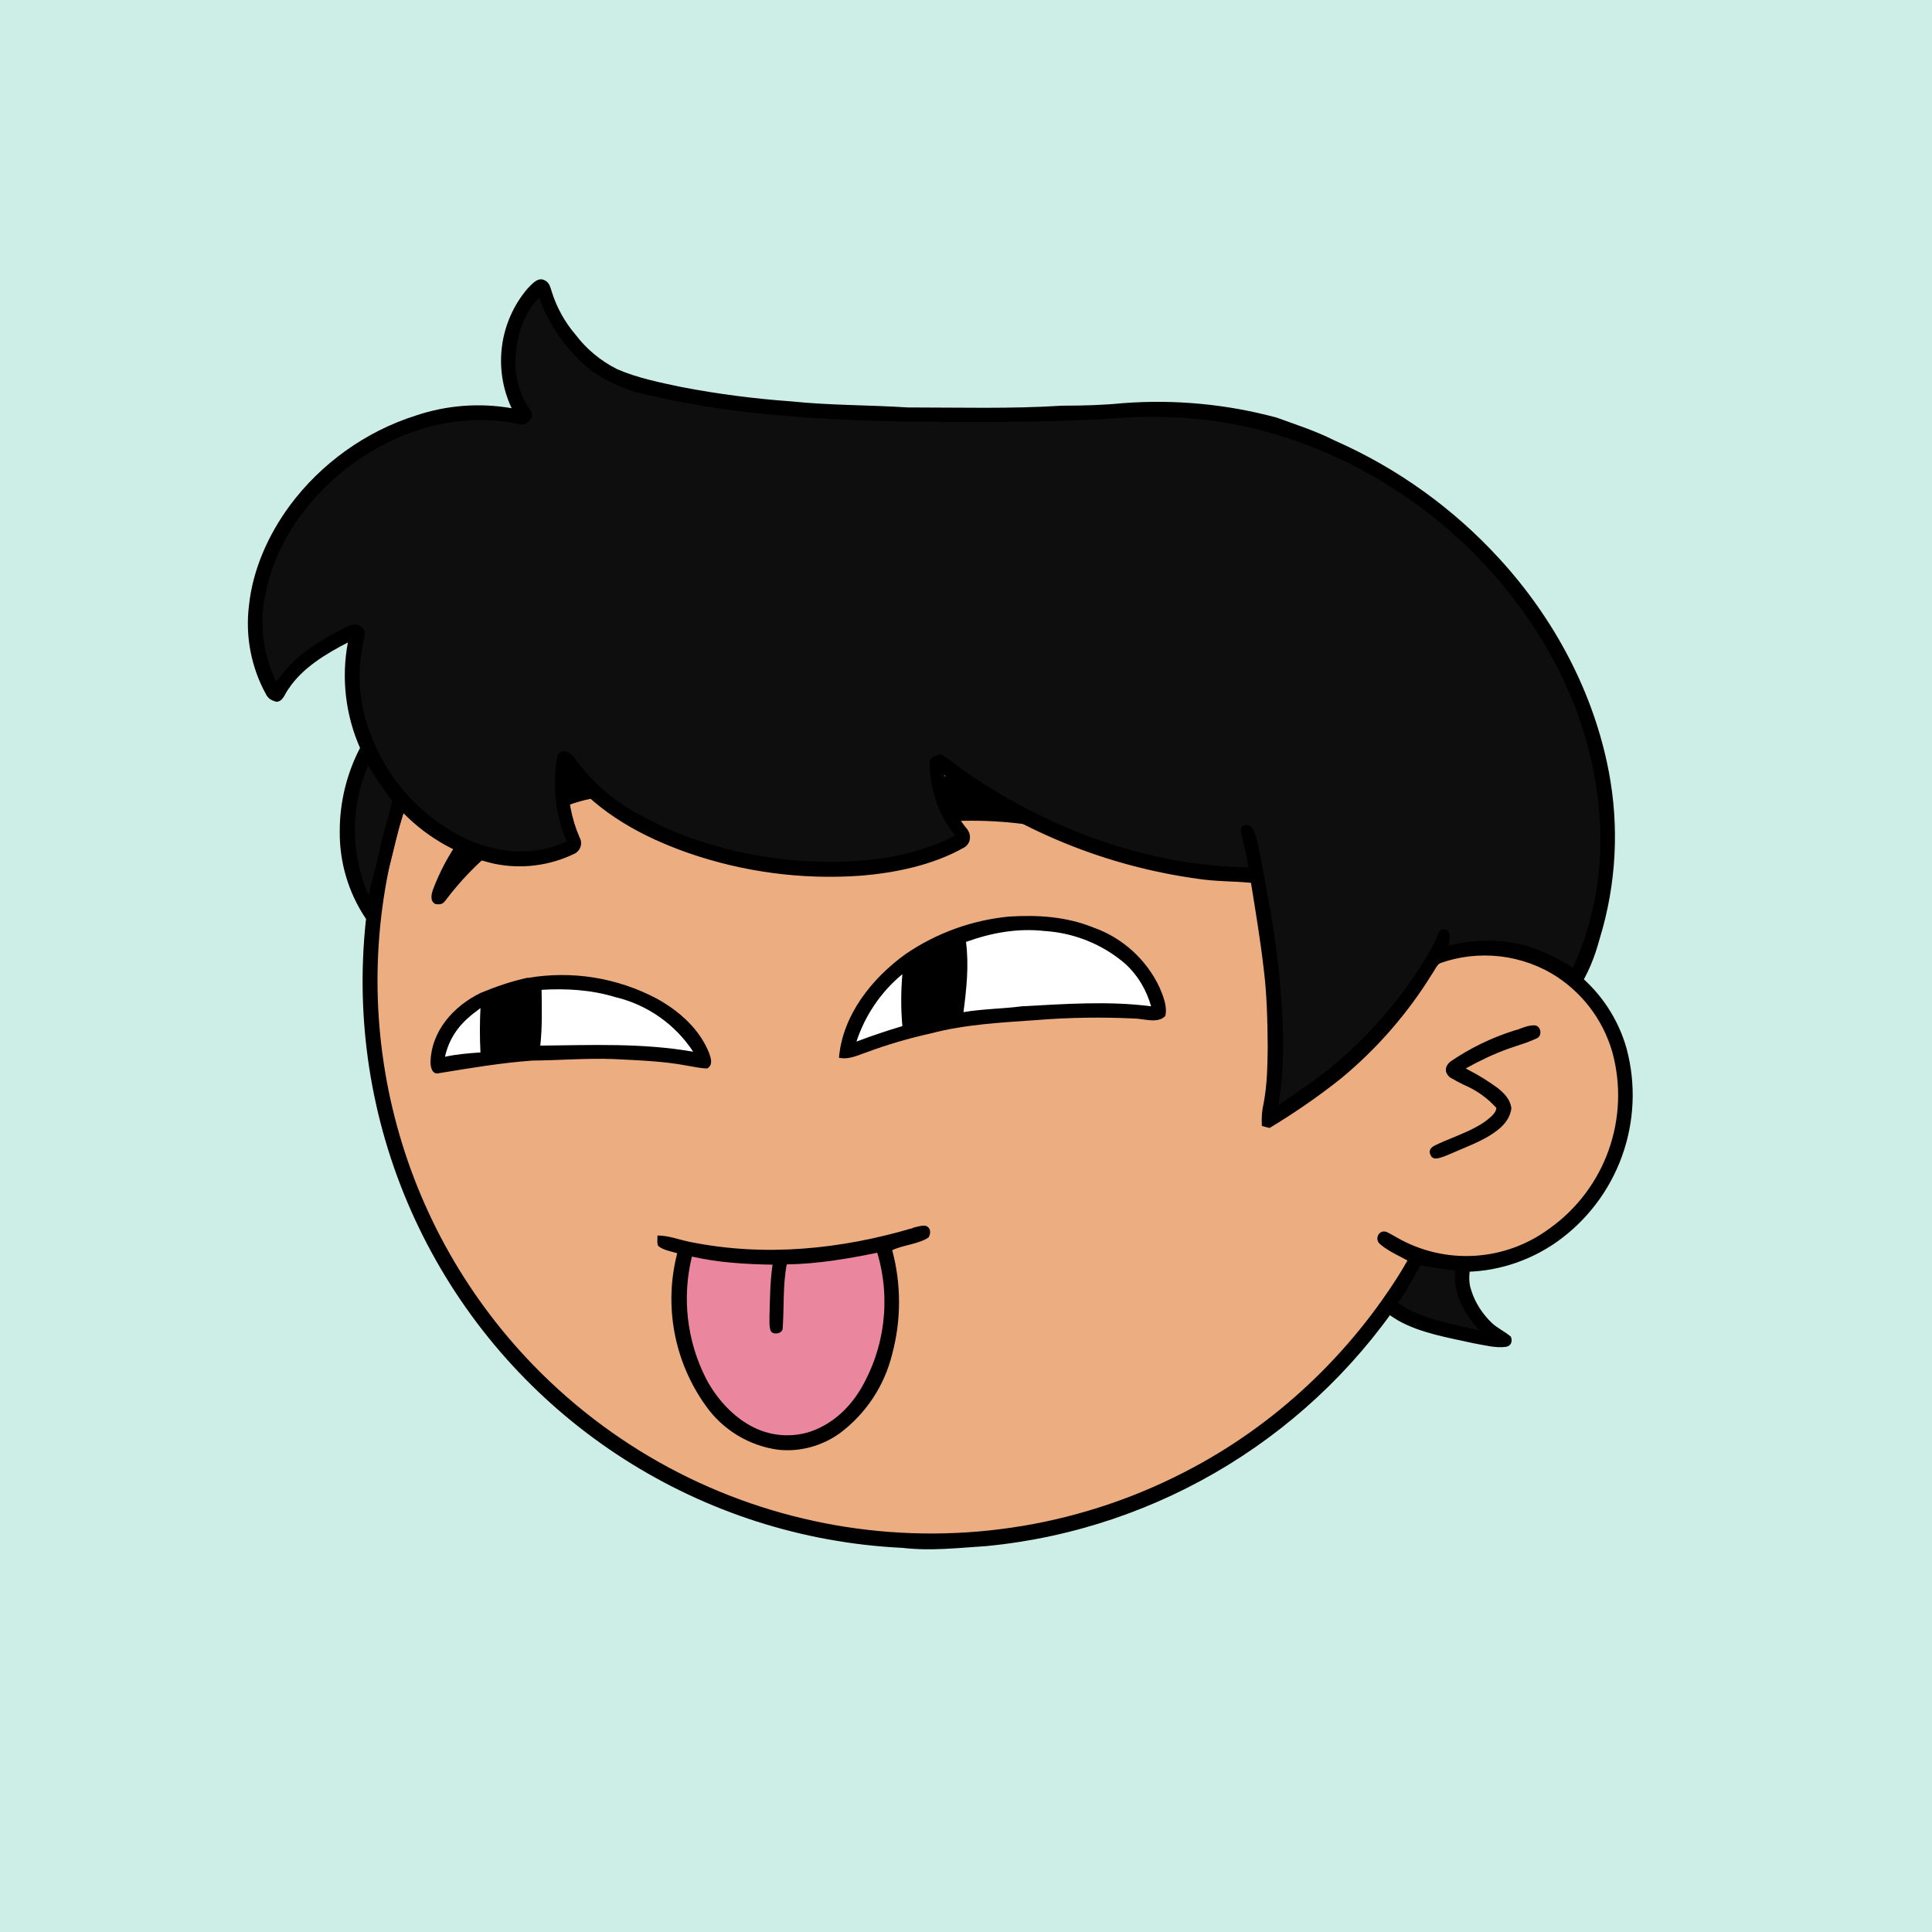
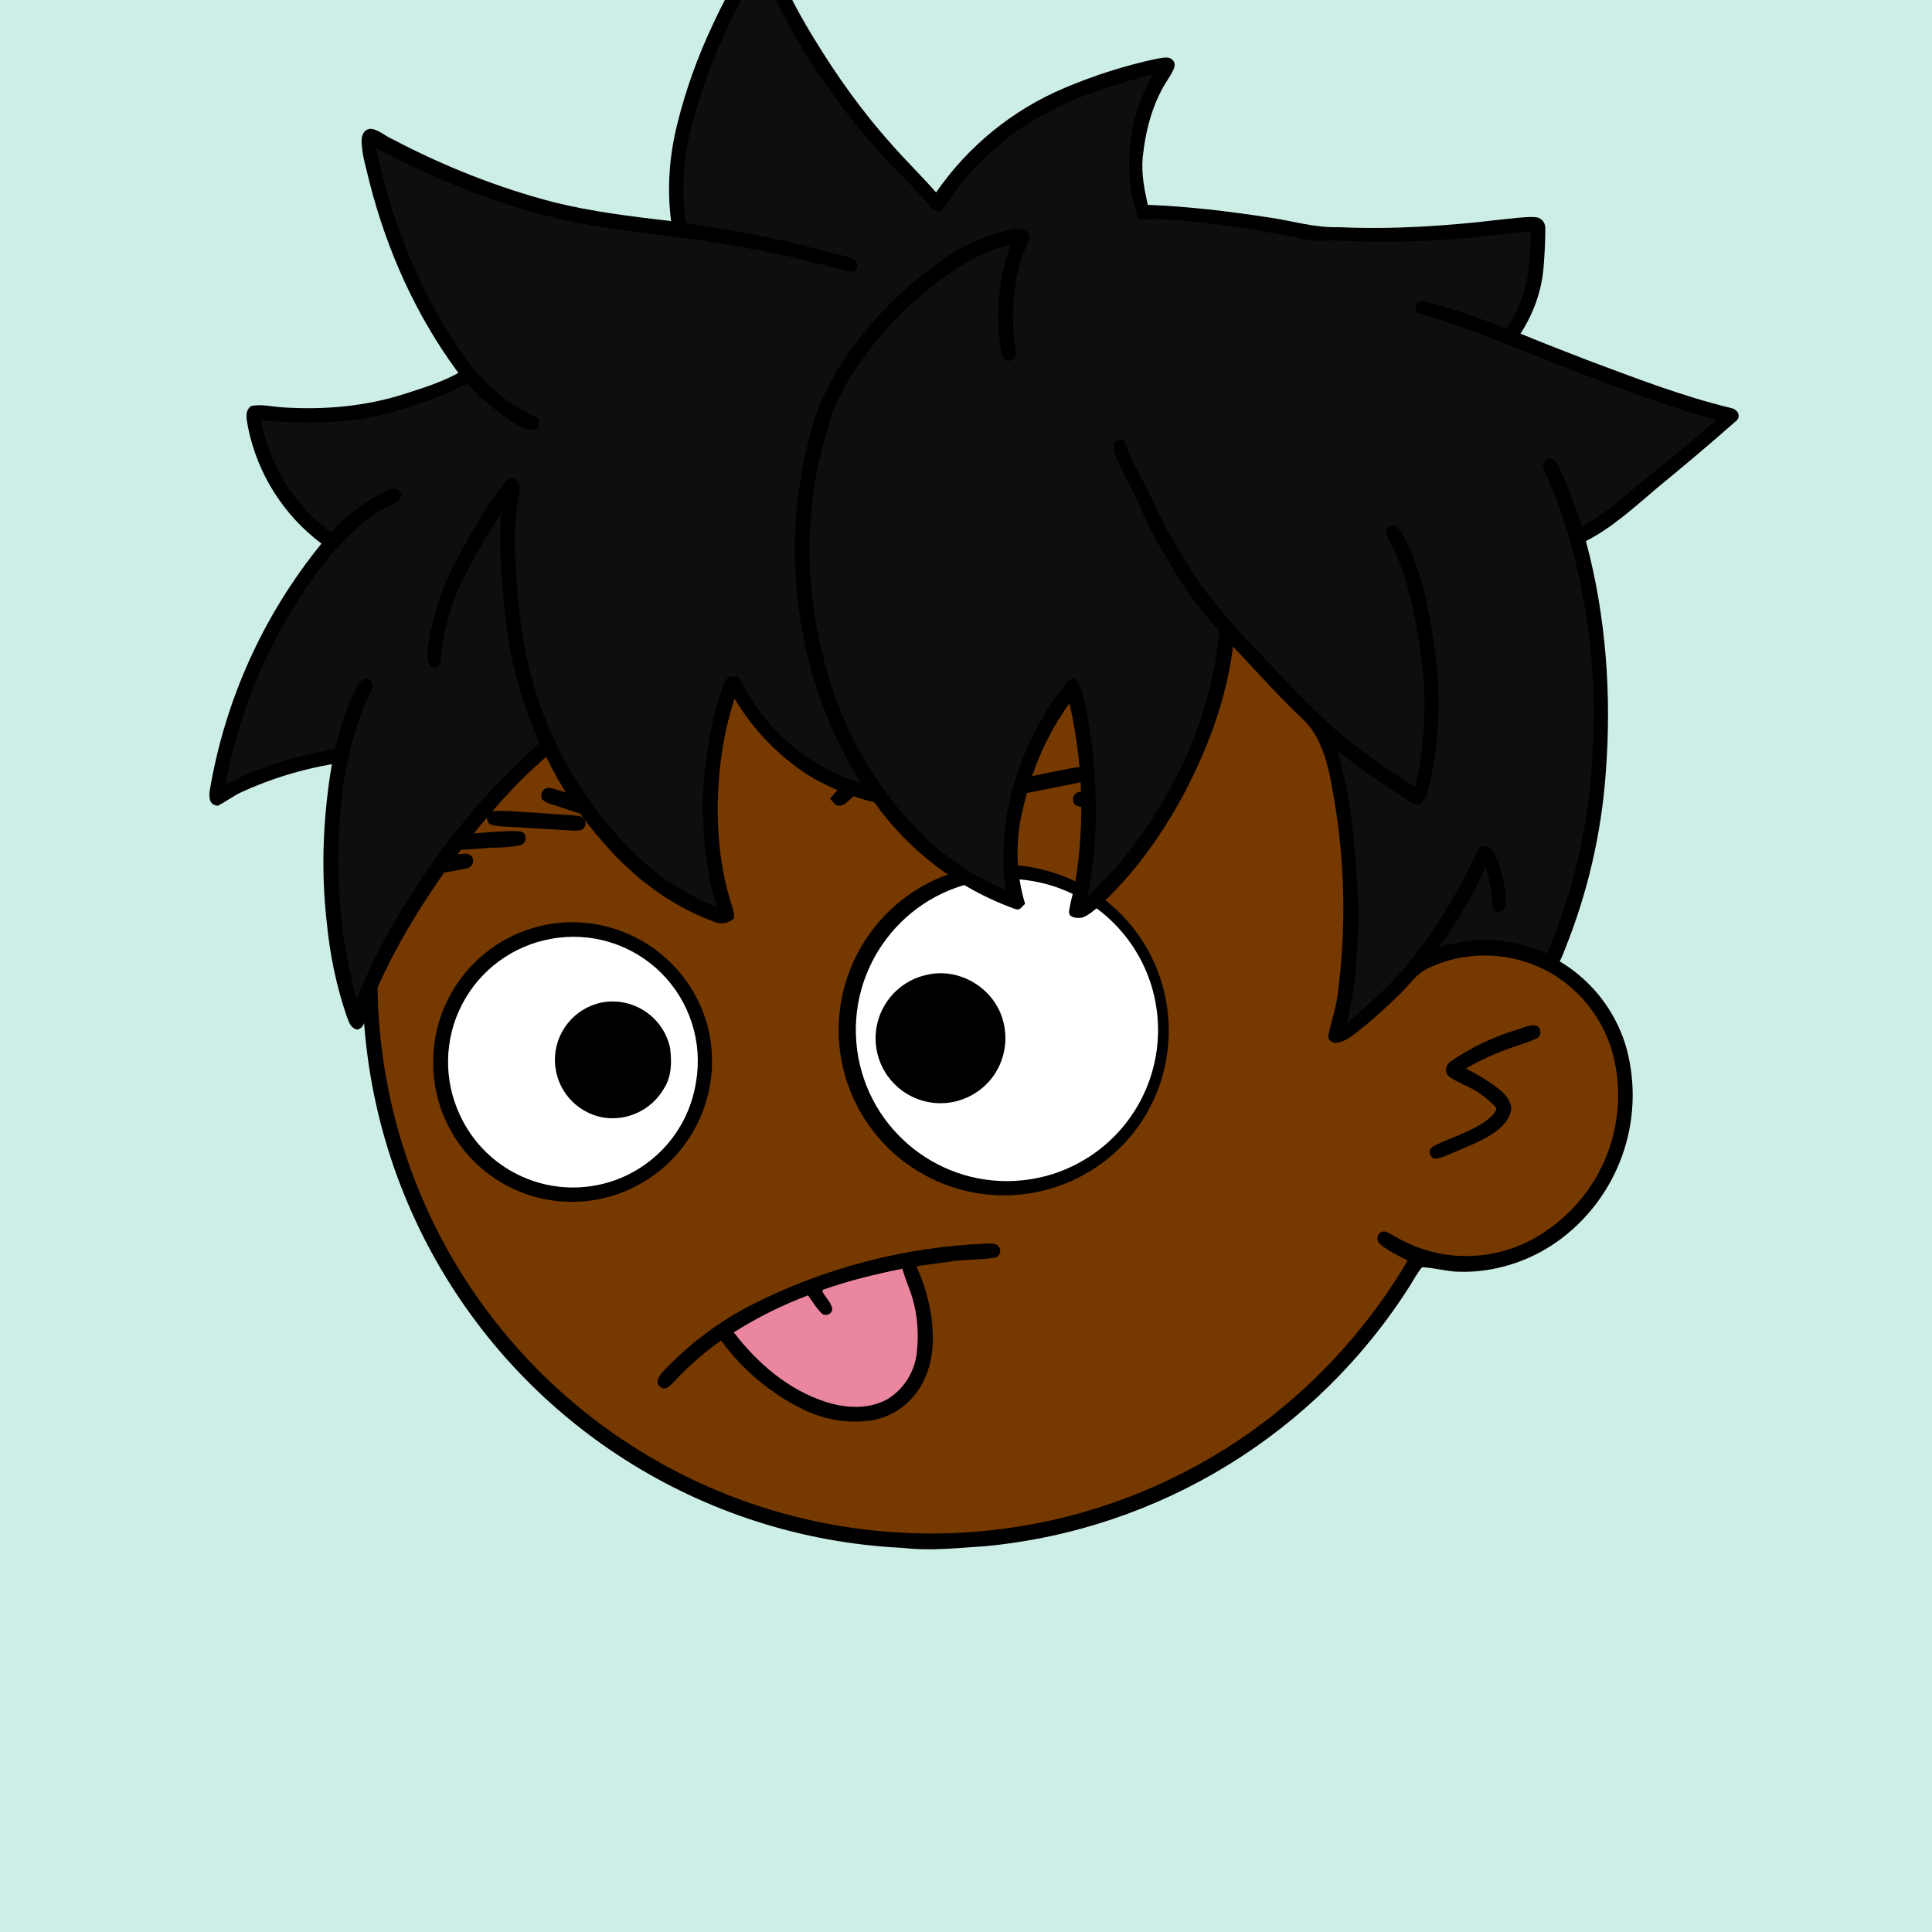
<svg xmlns="http://www.w3.org/2000/svg" viewBox="0 0 762 762" fill="none" shape-rendering="auto">
  <mask id="viewboxMask">
    <rect width="762" height="762" rx="0" ry="0" x="0" y="0" fill="#fff" />
  </mask>
  <g mask="url(#viewboxMask)">
    <rect fill="#cdeee6" width="762" height="762" x="0" y="0" />
    <path d="M396 164.8a224.8 224.8 0 0 1 104.8 42.4c6.2 4.9 12.5 9.4 18 15a225.4 225.4 0 0 1 71.8 149 58.5 58.5 0 0 1 50.9 42.2 71 71 0 0 1-27.6 76.5c-11 7.7-24.5 12-38 11.7-5 0-10-1.6-15-1.8-1.9 2.2-3.3 4.9-4.8 7.3A223.3 223.3 0 0 1 389 609.8c-11 .7-21.9 2-33 .7a223.7 223.7 0 0 1-178.8-342.3A223.4 223.4 0 0 1 352 163.5c14.6-1.4 29.4-.3 44 1.3Z" fill="#000" />
-     <path fill-rule="evenodd" clip-rule="evenodd" d="M498.8 213.2A216 216 0 0 0 363 169c-13-.2-26.2 1.6-39 4a218 218 0 0 0-113.6 365.5 218.5 218.5 0 0 0 260.4 40.2c35-18.8 64.2-47.3 84.4-81.5l-3-1.6c-2.8-1.4-5.7-3-8-5-2.2-2-.3-5.8 2.7-4.7 1.5.7 3 1.6 4.4 2.4a55 55 0 0 0 59.6-3.6 64.5 64.5 0 0 0 25-69.8 53.1 53.1 0 0 0-24-31 52.6 52.6 0 0 0-47-2.8c-1.6.8-3.4 1.5-5 1.3-2.5-.2-2.8-4.2-.6-5.2 8-4 16.5-5.6 25.4-6.4a217 217 0 0 0-72-146.4c-4.4-4-8.7-8.1-13.9-11.3Zm107.6 196.2c2-1.2 1.3-5.1-1.4-5-2 0-4.2.8-6.2 1.6l-1.4.4a95.1 95.1 0 0 0-25.5 12.4c-2.2 2-2.2 4.4.1 6.2a92 92 0 0 0 5.2 2.8 36 36 0 0 1 13 9.2c-.2 1.9-2 3.4-3.4 4.5l-.2.2c-3.9 3-8.8 5-13.6 7-2.5 1-4.9 2-7.1 3.1-1.7.8-2.6 2.2-1.6 3.9 1 2 3.2 1.1 5 .5l.6-.2 5.4-2.3c5.4-2.3 11-4.5 15.4-8 2.7-2.1 5.1-5.1 5.4-8.7-.5-3.4-2.7-5.7-5.3-7.8a83 83 0 0 0-11.6-7.2l-1.1-.6c5.4-3 10.8-5.6 16.6-7.7l5-1.7a52 52 0 0 0 6.7-2.6Z" fill="#ecad80" />
+     <path fill-rule="evenodd" clip-rule="evenodd" d="M498.8 213.2A216 216 0 0 0 363 169c-13-.2-26.2 1.6-39 4a218 218 0 0 0-113.6 365.5 218.5 218.5 0 0 0 260.4 40.2c35-18.8 64.2-47.3 84.4-81.5l-3-1.6c-2.8-1.4-5.7-3-8-5-2.2-2-.3-5.8 2.7-4.7 1.5.7 3 1.6 4.4 2.4a55 55 0 0 0 59.6-3.6 64.5 64.5 0 0 0 25-69.8 53.1 53.1 0 0 0-24-31 52.6 52.6 0 0 0-47-2.8c-1.6.8-3.4 1.5-5 1.3-2.5-.2-2.8-4.2-.6-5.2 8-4 16.5-5.6 25.4-6.4a217 217 0 0 0-72-146.4c-4.4-4-8.7-8.1-13.9-11.3Zm107.6 196.2c2-1.2 1.3-5.1-1.4-5-2 0-4.2.8-6.2 1.6l-1.4.4a95.1 95.1 0 0 0-25.5 12.4c-2.2 2-2.2 4.4.1 6.2a92 92 0 0 0 5.2 2.8 36 36 0 0 1 13 9.2c-.2 1.9-2 3.4-3.4 4.5l-.2.2c-3.9 3-8.8 5-13.6 7-2.5 1-4.9 2-7.1 3.1-1.7.8-2.6 2.2-1.6 3.9 1 2 3.2 1.1 5 .5l.6-.2 5.4-2.3c5.4-2.3 11-4.5 15.4-8 2.7-2.1 5.1-5.1 5.4-8.7-.5-3.4-2.7-5.7-5.3-7.8a83 83 0 0 0-11.6-7.2l-1.1-.6c5.4-3 10.8-5.6 16.6-7.7l5-1.7a52 52 0 0 0 6.7-2.6Z" fill="#763900" />
    <g transform="translate(-161 -83)">
-       <path d="M559 444.5c11.4-.7 22.5 0 33.2 4.3a45.7 45.7 0 0 1 26.2 23.8c1.4 3.3 3.1 7.5 2.2 11.1-3 3.2-8.5 1-12.5 1-12.7-.6-25.5-.4-38 .6-14 1-28.5 1.7-42 5.3a188 188 0 0 0-25.2 7.4c-3.7 1.2-6.8 3-11 2.2 1.4-16.8 13-31.4 26.4-41a87.3 87.3 0 0 1 40.7-14.7Z" fill="#000" />
-       <path d="M573 450.2a54 54 0 0 1 31.9 13c4.9 4.5 8.3 10.3 10.1 16.7-16.7-2.2-34.3-.9-51 0-7.7 1-15.4 1-23 2.3 1.2-9.2 2.2-18.4 1-27.7 10-3.6 20.3-5.5 31-4.3Z" fill="#fff" />
-       <path d="M369.2 468.7a79.8 79.8 0 0 1 50.9 8.2c8.7 4.8 16.9 12 20.6 21.5.7 2 1.6 4.5-.7 6-2.7 0-5.4-.7-8-1.1-9.4-1.8-19.4-2.1-29-2.6-10.7-.4-21.3.5-32 .6-12.5.9-24.8 3-37 5-2.5.6-3.2-2.4-3.2-4.2.2-12.4 9.1-22.3 19.8-27.5 6-2.5 12.2-4.6 18.6-6Z" fill="#000" />
-       <path d="M516.9 467.3c-.6 7-.6 13.5 0 20.4a278 278 0 0 0-18.1 6.1 58 58 0 0 1 18-26.5ZM374.6 473.4c9.9-.6 19.7 0 29.2 2.9a50.8 50.8 0 0 1 30.6 21.5c-20.2-3.5-40-2.6-60.3-2.4.8-7.4.6-14.7.5-22ZM350.5 480.6c-.3 5.8-.3 11.6 0 17.5-4.7.3-9.4.7-14 1.7 1.6-7 5.1-12.1 10.6-16.6l3.4-2.6Z" fill="#fff" />
+       <path d="M551.3 424.3a65.4 65.4 0 0 1 59.6 101.6 65.2 65.2 0 1 1-59.6-101.6Z" fill="#000" />
+       <path d="M549.3 430.3a59.6 59.6 0 1 1 15.2 118.2 59.6 59.6 0 0 1-15.2-118.2Z" fill="#fff" />
+       <path d="M381.2 447a55.4 55.4 0 0 1 58.7 40 55.5 55.5 0 0 1-26.7 63.1 54.7 54.7 0 0 1-81.3-46.1 55.1 55.1 0 0 1 49.4-57Z" fill="#000" />
+       <path d="M378.3 453.3a49 49 0 0 1 57.2 56.6 49.1 49.1 0 0 1-93.1 12.9 49.3 49.3 0 0 1 35.9-69.5Z" fill="#fff" />
+       <path d="M526.5 467.5c12-2.9 24.9 4.2 29.3 15.6a26 26 0 0 1 0 18.7 25.6 25.6 0 1 1-29.3-34.3ZM398.3 478.4a23.2 23.2 0 0 1 27 18c.7 5.7.6 11.4-2.6 16.2a23.4 23.4 0 0 1-23.6 11.2 23.1 23.1 0 0 1-.8-45.4Z" fill="#000" />
    </g>
    <g transform="translate(-161 -83)">
-       <path d="M414.2 389.8c-5.5-7.2-14.5-9.3-23.2-8.3a68 68 0 0 0-34.5 17 87.2 87.2 0 0 0-24.7 35.3c-.7 2-1.3 4.7 1 5.8 2.1.2 2.9 0 4.1-1.7a117.4 117.4 0 0 1 43.6-35.4 61 61 0 0 1 26.5-5.7c1 0 2.1.2 3.2.4 1.7.3 3.3.6 5 .3 2.8-2.2.7-5.3-1-7.5v-.2ZM592.9 408.1a147.2 147.2 0 0 0-59-19c-10-.7-21.4-.1-30.6 4.2-6.8 3.1-12.4 8.5-13.6 16.2l-.1 1c-.4 2.8-1 6.7 1.3 8.7 2 .8 3.6-.3 5.2-1.4l2.3-1.4a111 111 0 0 1 45.6-9.7c15.5 0 31.4 2.1 46 7.2l.5.1c1.5.4 2.7.8 3.9-.6 1.8-1.9.5-4.2-1.5-5.2Z" fill="#000" />
+       <path d="M517 379.7c1-1 2.2-2.3 1.8-3.6-.3-2.5-3.5-3.1-5.2-1.5l-8.3 7.4-6.5 5.8-3 2.7a44.3 44.3 0 0 0-7.4 7.5l.9 1c.7 1 1.4 1.8 2.7 1.8 1.5 0 2.7-1.1 3.8-2l.4-.4c4.3-4 8.7-8 13.1-11.8l7.6-6.8.2-.1ZM539.7 378.7c.5-1.8-.2-3-1.6-4-2-.4-3.9.7-5.6 1.7l-1.3.8-13.4 7.7-14.4 8.4c-1.6.9-1.7 2-1.7 3.4v1.5l1.2.3c1.2.4 2.3.8 3.6 0l15.1-8.6a959.6 959.6 0 0 1 14.4-8.3 10 10 0 0 0 3.7-3ZM566.4 378.4c2-.7 4.2.2 4.4 2.6 0 2.3-1.7 2.9-3.5 3.5l-.8.3a5914.4 5914.4 0 0 0-37.6 11.6c-1.3.4-2.6.8-4 0-1.8-1.2-1.7-4.2.4-5.1 1.8-.9 3.7-1.4 5.7-2l2.6-.8 11.5-3.5 21.3-6.6ZM589.4 390.4c1-1.7.6-3-.5-4.5-2.2-.7-4.9 0-7.4.5l-2.5.5-8.5 1.7-12.4 2.5c-2 .5-3.7 1.7-3.1 3.9.6 2 2 2.4 4 2.1l12-2.3 11.5-2.3c.5 0 .9-.2 1.3-.3 2-.3 4-.7 5.6-1.8ZM405.8 394.7a231.8 231.8 0 0 0 8 5v.1c1.8 1 3.5 2.1 5 3.4 1.8 1.4 1.3 4.3-.8 5-1.8.3-3-.4-4.4-1.3l-1-.6a1584 1584 0 0 0-12.9-8.2l-4.2-2.7-.3-.2-.4-.3c-1-.7-2.4-1.6-2.4-2.9-.3-2.4 2.2-4 4.4-2.9 3 1.7 6 3.7 9 5.6ZM384 395.5c-2-.6-4-1.3-6-1.7-2.5-.5-4.1 2-3.3 4.3a8.7 8.7 0 0 0 4 2.2l.5.2h.3l12 4 12.5 3.9c2.4.8 4.8.6 5.3-2.4-.2-2.1-2-2.8-3.7-3.5h-.1l-.3-.1-.5-.2-18.2-5.8-2.6-.9ZM587.1 395.3l10.4-.3c2.5 0 5 0 7.5-.2h1.3c1.7 0 3.6 0 4.4 1.6 1.2 1.7-.3 3.7-2 4.2-3 .6-6.1.6-9.2.5H596l-3 .1a80 80 0 0 1-5 0c-1.3 0-3.2-.3-3.5-1.6a3 3 0 0 1 2.6-4.3ZM360.3 402.9c-2-.1-4.2-.2-6.1.3-1.5 1.2-1.5 3.4-.1 4.8 1.6.7 3.6.8 5.4 1h.5l10.3.6 11.7.7 2.6.1c1.8.2 3.7.4 5.4 0 2-.6 2.6-3.1 1.2-4.6-.9-1-2-1-3-1.1l-1.2-.1-12.5-.9-12.5-.8h-1.7ZM349 411.6l4.5-.3c4.1-.3 8.4-.7 12.5-.4 3 .2 3.1 4.7.3 5.4-3 .7-6 .9-9 1-1.8 0-3.6 0-5.3.3l-3.6.2c-2.4.2-5 .5-7.3.1-2.5-.4-2.8-4.4-.5-5.3a19 19 0 0 1 5.7-.8c1 0 1.8 0 2.7-.2ZM345.5 425.4c3-1 2.8-5.3-.5-5.7-2.8 0-5.7.6-8.5 1l-4 .8-2.6.4c-2.2.2-4.8.6-6 2.1-1.2 2.4.5 4.6 3 4.4 6.2-.7 12.6-1.7 18.6-3Z" fill="#000" />
    </g>
    <g transform="translate(-161 -83)">
-       <path d="M521.2 567.2c1.5-.3 3.3-1 5-.7 2 .8 2 3 1 4.6-4.2 2.7-10 2.9-14.3 5a79.2 79.2 0 0 1 0 40.9 55.4 55.4 0 0 1-20.7 31.3c-7 5-15.6 7.4-24.2 6.5a41.8 41.8 0 0 1-28.6-17.3 72.2 72.2 0 0 1-11.3-60.2c-2.4-.8-5.6-1.2-7.5-2.9-.6-1.2-.2-2.8-.3-4.1 4.5 0 8.3 1.6 12.7 2.5 29.5 6 59.5 3 88.2-5.5Z" fill="#000" />
-       <path d="M507 577.1a67.7 67.7 0 0 1-6.8 54.2c-4 6.5-9.6 12-16.7 15.2-8 3.7-17.5 3.4-25.4-.6-8-4-14.6-11.4-18.7-19.3a69.5 69.5 0 0 1-5.5-48c10.5 2.4 21 3 31.8 3.2-1 6.8-1 13.4-1.2 20.2 0 2-.2 4 .5 6 1 1.6 4.6 1.1 4.7-1.1.6-8.4 0-16.8 1.6-25.2 12-.2 24-2.2 35.6-4.6Z" fill="#EA869E" />
+       <path d="M550 573.5c1.5 0 3.5-.3 4.6.9 1.8 1.5.8 4.5-1.6 4.7-5.3.8-10.7.6-16 1.3l-14.6 2c3 6.4 5 13.3 6 20.4 1.2 9.5.6 18.9-4.4 27.2a28 28 0 0 1-19 13.2 46.5 46.5 0 0 1-27-4.2 87.8 87.8 0 0 1-32.6-27.3 118 118 0 0 0-18.5 16.2c-1.5 1.6-3.5 4-5.7 1.9-1.9-1.7-.3-4 1-5.5a129 129 0 0 1 34.7-26.4 225 225 0 0 1 93.1-24.4Z" fill="#000" />
+       <path d="M516.9 583.4c1.1 4 2.8 7.7 4 11.6 2 7 2.5 14.3 1.7 21.5a24.8 24.8 0 0 1-11 18c-7.5 4.5-16.7 4-24.7 1.5-15-4.8-27-15.2-36.5-27.5 9.3-5.9 19-10.7 29.3-14.6 1.7 2.4 3.3 5.1 5.4 7.1 1.4 1.5 4.5.1 4.1-2-.4-2.4-2.8-4.4-3.8-6.6-.1-.4.1-.7.7-.9 10-3.5 20.4-6 30.8-8.1Z" fill="#EA869E" />
    </g>
    <g transform="translate(-161 -83)" />
    <g transform="translate(-161 -83)" />
    <g transform="translate(-161 -83)">
-       <path d="M375.5 193.4c2.3.9 2.5 2.9 3.2 4.9A48.1 48.1 0 0 0 388 215a47 47 0 0 0 16.4 13.6c8 3.5 17.1 5.3 25.6 7.1a372 372 0 0 0 43 5.6c15.3 1.6 30.6 1.4 46 2.4 20.3 0 40.7.6 61-.7 8 0 16-.2 24-1a180.2 180.2 0 0 1 60.5 5.7c7.7 2.8 15.5 5.3 22.8 9a194 194 0 0 1 65.2 46.8c21.4 23.4 37 52.4 43 83.7A137 137 0 0 1 792 453c-2 7.4-4.7 14.4-9 20.6-4.3-3.2-8-6.6-13.1-8.6a52.6 52.6 0 0 0-39-3c-2.9.5-3.5 2.9-5 5a167.9 167.9 0 0 1-35.8 41.2c-9 7.2-18.6 13.8-28.4 19.7l-3-.8c-.2-3.1 0-6 .7-9 1.4-7.4 1.5-14.7 1.6-22.1-.1-10.4-.3-20.7-1.6-31-1.3-11.3-3.2-22.6-5-33.8-7-.7-14-.5-21-1.6a216.9 216.9 0 0 1-100-40.9 39.5 39.5 0 0 0 8.8 21c2.1 2.4 1.8 6-1 7.6-12.2 6.9-27.1 10-41 11.1a170.4 170.4 0 0 1-67.8-9c-17.9-6.3-35-15.5-47.2-30.4a54 54 0 0 0 4.4 24.3c1.3 2.3.4 5.2-2 6.4a49.5 49.5 0 0 1-31.5 4 72.5 72.5 0 0 1-36-20c-2.4 7.4-3.8 15-5.9 22.4-1.7 6.8-2.4 13.9-3.6 20.8-1.7 2.2-4.4-.5-5.6-2A60.6 60.6 0 0 1 295 411a71.1 71.1 0 0 1 8-33 70.9 70.9 0 0 1-4.8-41.6c-8.7 4.5-17.9 10-23.4 18.3-1.5 1.9-2.1 5-4.8 5.1-1.7-.5-3.1-1.1-4-2.8a58 58 0 0 1-6.8-35.2c1.5-14.3 7.7-28 16.1-39.4 12.3-16.6 30-29.3 49.7-35.5a77 77 0 0 1 37.8-2.9 44 44 0 0 1 6.1-47c1.7-1.7 4-4.7 6.6-3.6ZM718.5 576.5c2-1 5 .6 7 .9 5 1.4 11.3.4 15.8 3-.7 4-1.4 7.7 0 11.6 1.5 4.8 4.4 9.2 8 12.7 2.3 2.2 5.2 3.4 7.6 5.5.7 1.8.2 3.6-1.9 4-4.1.6-8.7-.7-12.8-1.4-9.9-2.2-21-4-29.8-9-2.2-1.4-5.7-3.2-6.2-6-.5-1.6.6-2.8 1.5-4.1 4.2-5.2 7-11.7 10.8-17.2Z" fill="#000" />
-       <g fill="#0e0e0e">
-         <path d="M373.7 200.6A65.2 65.2 0 0 0 394 229a60.7 60.7 0 0 0 25 10.3c32.1 7.5 66.1 9.2 99 10 26 .2 52 .4 78-1 24.5-2.2 49-.5 72.5 7.4 35 11.4 66.5 33.7 89 62.8 17.8 22.9 30 49.6 33.6 78.5 3 23 0 46.6-9.7 67.7A78 78 0 0 0 763 456a59.9 59.9 0 0 0-30.7 0c.2-1.8 1-4 0-5.5-.9-1.5-3.6-1.3-4 .6a56.3 56.3 0 0 1-4.7 9.4 171.7 171.7 0 0 1-35.4 41.6c-7.3 6.3-15.2 11.4-23 16.8 2.3-14.1 2.3-28.8 1-43-1-17.4-4.3-34.9-7.5-52-1-4.6-1.5-9.8-3.6-14-1.2-2.3-5-2-4.7 1 1 4.8 2.4 9.4 3 14.2-40.5-.6-80-15.5-113-38.7-2.7-2-5.4-4.1-8.3-6-2 .9-4.3.8-4.4 3.5a46.1 46.1 0 0 0 10 28.7c-19.3 9.8-40.4 11.2-61.7 9.9-22-1.8-44.5-7.7-63.9-18.8a72 72 0 0 1-23.5-20.4c-1.3-1.8-2.3-3.4-4.6-3.9-1.5-.4-2.8.6-3.2 2a59 59 0 0 0 3.7 33.5c-12.8 6-27 4.7-39.6-1a74.5 74.5 0 0 1-37.7-41.2 62.6 62.6 0 0 1-2.8-36.8c.4-2.1 1-4-.8-5.6-2.3-2.1-5.1-.4-7.5.7-7.1 3.8-14.5 8-20.2 13.8-2.2 2.2-4 4.7-6 7A54 54 0 0 1 265 321c2-13.2 7.5-25.6 15.7-36.2a95.4 95.4 0 0 1 39-29.9c13-5.3 27.2-7.5 41.2-5.5 2.3.3 4.8 1.2 7.1 1 2-1.4 4-3.2 2.1-5.7a33 33 0 0 1-5.6-22.7c.6-7.6 3.5-16 9-21.4Z" />
-         <path d="M306.2 385c3 4.7 6 9.4 9.5 13.8-1.4 6.8-3.8 13.3-5.1 20.2-1.2 5.7-3 11.4-4.2 17.1a64 64 0 0 1-.2-51.2ZM721.3 582c4.5 1 9.1 1.5 13.7 2.2-1 9.4 3.6 17 9.6 23.6-10.5-2.6-23.3-4.5-32.2-10.9 3.3-4.8 6-9.8 8.9-14.9Z" />
-       </g>
+       <path d="M459.2 60c1.2-.4 2.6-.6 4-.6 2 3.8 3.2 7.7 4.8 11.7 3.8 9.4 8.7 18.3 14 27 9.1 14.9 19.1 29 30.8 42 5.7 6.5 11.8 12.4 17.4 18.8a116.8 116.8 0 0 1 50.6-41.2c11.6-4.9 24-8.9 36.3-11.5 2.3-.3 5.3-1.4 6.8 1 1.3 1.8-1 5-2 6.7-6.2 9.3-9 20-10.2 31.1-.6 6.4.6 12.5 2 18.8 15.8.6 31.6 2.5 47.3 4.9 9.5 1.3 18.3 4.2 28 3.9 21.3 1 42.9-.5 64-3 4.3-.4 8.7-1.1 13-1 2.6 0 4.4 1.7 4.5 4.3 0 5.2-.3 10.5-.7 15.6-.8 9.4-4 18.2-9.1 26.1 8.7 3.6 17.5 7 26.3 10.4 19 7.1 37.2 14.2 57 19 2.3.5 3.7 3 2 4.8-10.2 9-20.5 17.7-31 26.3-8.9 7.5-18 16-28.5 21.3 8 29.7 10.2 61.2 7.8 91.8a230 230 0 0 1-16 69c-1 2.6-2 5.3-3.7 7.5-.7 1-2.3 1.2-3.4.8-3-1-6-2.7-9-3.7A50.5 50.5 0 0 0 724 465c-4.6 2.3-6.8 6.1-10.4 9.6-5.3 5.3-11 10.4-16.9 15.1-2.8 2.2-6 4.8-9.8 4.6-1.4-.9-2.3-1.4-1.9-3.3 1-4.9 2.7-9.6 3.4-14.5A257 257 0 0 0 687 397c-1.8-10.5-4.1-23-12.4-30.6-9.6-9-18.2-18.9-27.3-28.4-2.5 20.7-10.2 41-20 59.3-8.7 16-19.8 31.4-33.4 43.6-1.8 1.5-3.8 3.2-6 4-2 .4-5.9.1-5.2-2.8.5-3.8 1.8-7.4 2.4-11a184.3 184.3 0 0 0-2.3-70.7c-8.8 12.2-15 26.4-18.2 41.1a70.4 70.4 0 0 0 .7 38c-1.4 1.1-1.9 2.8-4 2a116.6 116.6 0 0 1-55.5-42.1 93.6 93.6 0 0 1-25.1-10.1 91.8 91.8 0 0 1-30-30.8 135 135 0 0 0-5 21.5c-2.9 20.1-2.2 41.6 4.2 61 .5 1.4.7 2.8.6 4.2a7.2 7.2 0 0 1-8 1.3c-17-6.3-31.4-17.2-43.2-30.8a148.7 148.7 0 0 1-22.9-34.2c-3.8 3.4-7.7 6.9-11.3 10.6a308.8 308.8 0 0 0-43.8 58.2c-6.2 10.8-12 22.1-15.8 34-.9 2-1 4-3.5 4.8-3-.6-3.4-3.3-4.4-5.7-4-11.8-6.5-24-7.7-36.4-2.4-20.8-1.5-42 2-62.6a144.4 144.4 0 0 0-35.6 11c-3.3 1.5-6.2 3.8-9.4 5.4-3.3-.3-3.5-3-3.2-5.8a208.8 208.8 0 0 1 44.1-97.6 76 76 0 0 1-29-46c-.4-2.7-1.6-6.5 1.4-8.3 4-.8 8.7.4 12.8.6 15.8 1 32.2-.4 47.4-5.3 7.3-2.3 14.6-4.6 21.4-8.3-16.6-22.4-28.1-48-35-75-1.2-5.2-3-10.7-3.2-16.1 0-2.4.6-4.8 3.4-5.2 3.1.1 6.1 3 9 4.2 20 10.5 41.3 19 63.2 24.7 15.2 3.8 31 5.7 46.5 7.5-1.7-12.8-.7-25.7 2.4-38.2 3.3-13.4 8-26.5 13.9-39 4.1-9 9-17.6 13.4-26.6 1.1-2.1 2.2-4.6 3.8-6.4Z" fill="#000" />
+       <path d="M460.8 68.8A230 230 0 0 0 488 118c6.2 9 13 17.5 20.4 25.7 5.8 6.5 12.3 12.2 18 19 1.7 1.7 2.8 4.3 5.7 3.6 2.3-2.4 3.8-5.6 6-8.3 7.4-9.8 16.5-18.4 26.7-25.2 15.7-10.3 33.1-15.9 51.1-20.5a68.4 68.4 0 0 0-6 56.8c1.6.6 3.5.3 5.1.3 8.3-.2 17 1.2 25 2 12 1.6 24 3.5 36 6 4 1 8 .3 12 .4 16 1 32 .5 48-.6 9.7-.8 19.2-2.3 28.9-3L764 188a53 53 0 0 1-8.8 24.6c-10-3.9-20-7.4-30.4-10.3-1.9-.4-3.5-1-5.1.4-.3 1-.3 2.3-.4 3.4 5.7 2 11.5 3.4 17.2 5.5 17.6 6.4 35 13.8 52.5 20.4 16 6 32.4 12.2 49 16.6a914.7 914.7 0 0 1-26.4 22c-8.6 6.9-17 15-26.7 20.1-2.6-8-5.5-16-9.1-23.5-.8-1.4-1.2-2.8-2.9-3.2-2-1-4 2.1-3 4 1.6 4.3 3.8 8.4 5.4 12.8a249.4 249.4 0 0 1 13.9 97.4 227 227 0 0 1-18 80.9c-13.5-6.2-29-7-43-2.3 7.3-9.8 13.5-20.6 18.8-31.6a48 48 0 0 1 2.4 11.8c.3 2.1-.3 4 1.5 5.6 2.1.4 3.6-.3 3.8-2.6.6-6-1.2-12.6-3.4-18.2-.9-1.9-2-4.8-4.3-5.1-2.3-.3-3.2 1.4-4 3.2a196.8 196.8 0 0 1-29.5 46.6c-6.5 7.4-13.9 13.7-21.3 20.1 2-8.2 3.3-16.6 3.8-25 .4-8 1.2-15.7.6-23.6-1-19.7-2.5-40.2-8.2-59.1 8.1 6.7 16.8 12.5 25.6 18.2 2 1.1 4.3 3.8 6.9 3 2.1-1.2 3-4.1 3.6-6.3 4.4-18.7 5-38 2.1-57-2-13.1-4.7-27-10.3-39-1.2-2.3-2.4-5.2-4.4-6.9-1.9-1.3-4.2-.3-4.2 2.1 1 3.7 3.4 6.9 4.7 10.5 5.3 13 7.8 27.6 9.5 41.5 1.9 16.2.9 32.5-2.7 48.4a246.7 246.7 0 0 1-31.7-22.8c-13.2-11.7-24.8-25-37.2-37.9-7.1-8.1-14.6-16.5-20.1-25.8-4.5-7.4-9.2-14.5-12.7-22.4-2.6-6-5.6-11.6-8.6-17.4-1.9-3.3-2.9-7-4.7-10.4-2-.4-4-.1-4 2.3.4 4.4 3.1 8.8 5 12.8 4.7 8.5 8 17.7 12.8 26l8.7 14.5c4.5 7.2 9.9 13.3 15.3 19.8a160 160 0 0 1-20 62.8c-8.4 15.1-18.9 30-32 41.4 3.9-19.4 3.9-39 1.8-58.5-1.4-8.5-2.2-18-5.6-26-2.8-2.8-4.3.4-6 2.3-17 22.3-26.7 52-22.5 80a104.9 104.9 0 0 1-31.4-20.4 146.4 146.4 0 0 1-39.6-67.7 179.6 179.6 0 0 1-6.5-48c.5-14.2 1.9-28.2 6.1-41.8 1.3-4.4 2.2-8.7 4-13 3.4-7.7 8.1-15 13.2-21.7a139.9 139.9 0 0 1 33.3-31.6c7-4.8 14.6-8.4 22.8-10.6a85 85 0 0 0-4 40.7c.3 1.7.3 3.5 1.7 4.7 1.7 1.7 4.9-.3 4.4-2.6a84.7 84.7 0 0 1 1.8-36.3c.9-3.1 2.6-5.9 3.6-8.9.3-2.7-3-3.7-5-3.7a72.1 72.1 0 0 0-30.6 13.2c-13 9.2-24.4 20.5-33.9 33.2-8 11-14.5 23-17.5 36.4-11.9 45.6-4.6 96 20.6 136a79.4 79.4 0 0 1-45.7-37c-1-1.7-1.8-3.6-3-5.1-2.5-.3-4.6 0-5.4 2.6-5.5 14.6-7.8 31-8.4 46.5 0 14 1.4 28.4 5.6 41.8a98.4 98.4 0 0 1-35-23.6A154 154 0 0 1 370 348c-3-12.8-4.9-25.9-5.4-39-.8-10.4-1-20.5 1-30.8.2-2.3 1.2-4.2-1-6-1.9-1.5-3.6 0-4.9 1.6a213.4 213.4 0 0 0-17 27 106.7 106.7 0 0 0-13 38c0 2-.6 5.7 1.4 7 1.2 1.1 3.9 0 3.6-1.8a90 90 0 0 1 7.6-29.8c4.6-10 10.7-19.7 16.4-29.1-1 14.6.2 29.4 2 44 2 16.3 6.5 32 13.1 47a275.2 275.2 0 0 0-50.4 59.4 242.3 242.3 0 0 0-21.8 41.7 212.8 212.8 0 0 1-4.8-87c1.9-11 4.6-22.6 9.7-32.7.6-1.3 1.6-3 1.3-4.5 0-1.6-1.6-2.3-3-2.3-1.9 1-2.8 2.7-3.7 4.4-3.7 7.5-6 15.3-8 23.4-14.8 2.5-30 6.8-43.2 14.1a202.2 202.2 0 0 1 36.4-84.2c6.5-8.5 14-17 23-23 2.9-2 6.2-3.1 9-5 1.4-1.2 1.3-3.7-.5-4.4-1.2-.8-3.1 0-4.4.5a78 78 0 0 0-21.9 16.5 70.4 70.4 0 0 1-27.5-44.2c17.9 1.4 35.8 1.5 53-3.6 9.5-3 19.6-6 28.2-11 5.9 6.4 12.6 12 20 16.5 2.2 1.2 4.3 2.3 6.9 1.7 1.8-.9 1.3-2.7 1.4-4.4A62 62 0 0 1 355 236c-9.7-8.8-16.4-20-22.7-31.3a229.3 229.3 0 0 1-23-63.4c24.6 13.2 51 23.7 78.4 29.4 16.3 3.2 32.8 4.7 49.2 7 13.8 2.3 27.7 4.4 41.2 7.9 6.3 1.6 12.6 3.2 19 4.6 2.9-.2 2.4-4.7 0-5.3-3.9-1.4-8-2-12-3.1-17.4-5-35.5-8-53.4-10.7-2.3-12.5-1.1-25 1.8-37.2 3.6-14.5 8.8-28.5 15.3-41.9 3.4-7 7-13.6 10.5-20.5l1.4-2.6Z" fill="#0e0e0e" />
    </g>
    <g transform="translate(-161 -83)" />
  </g>
</svg>
